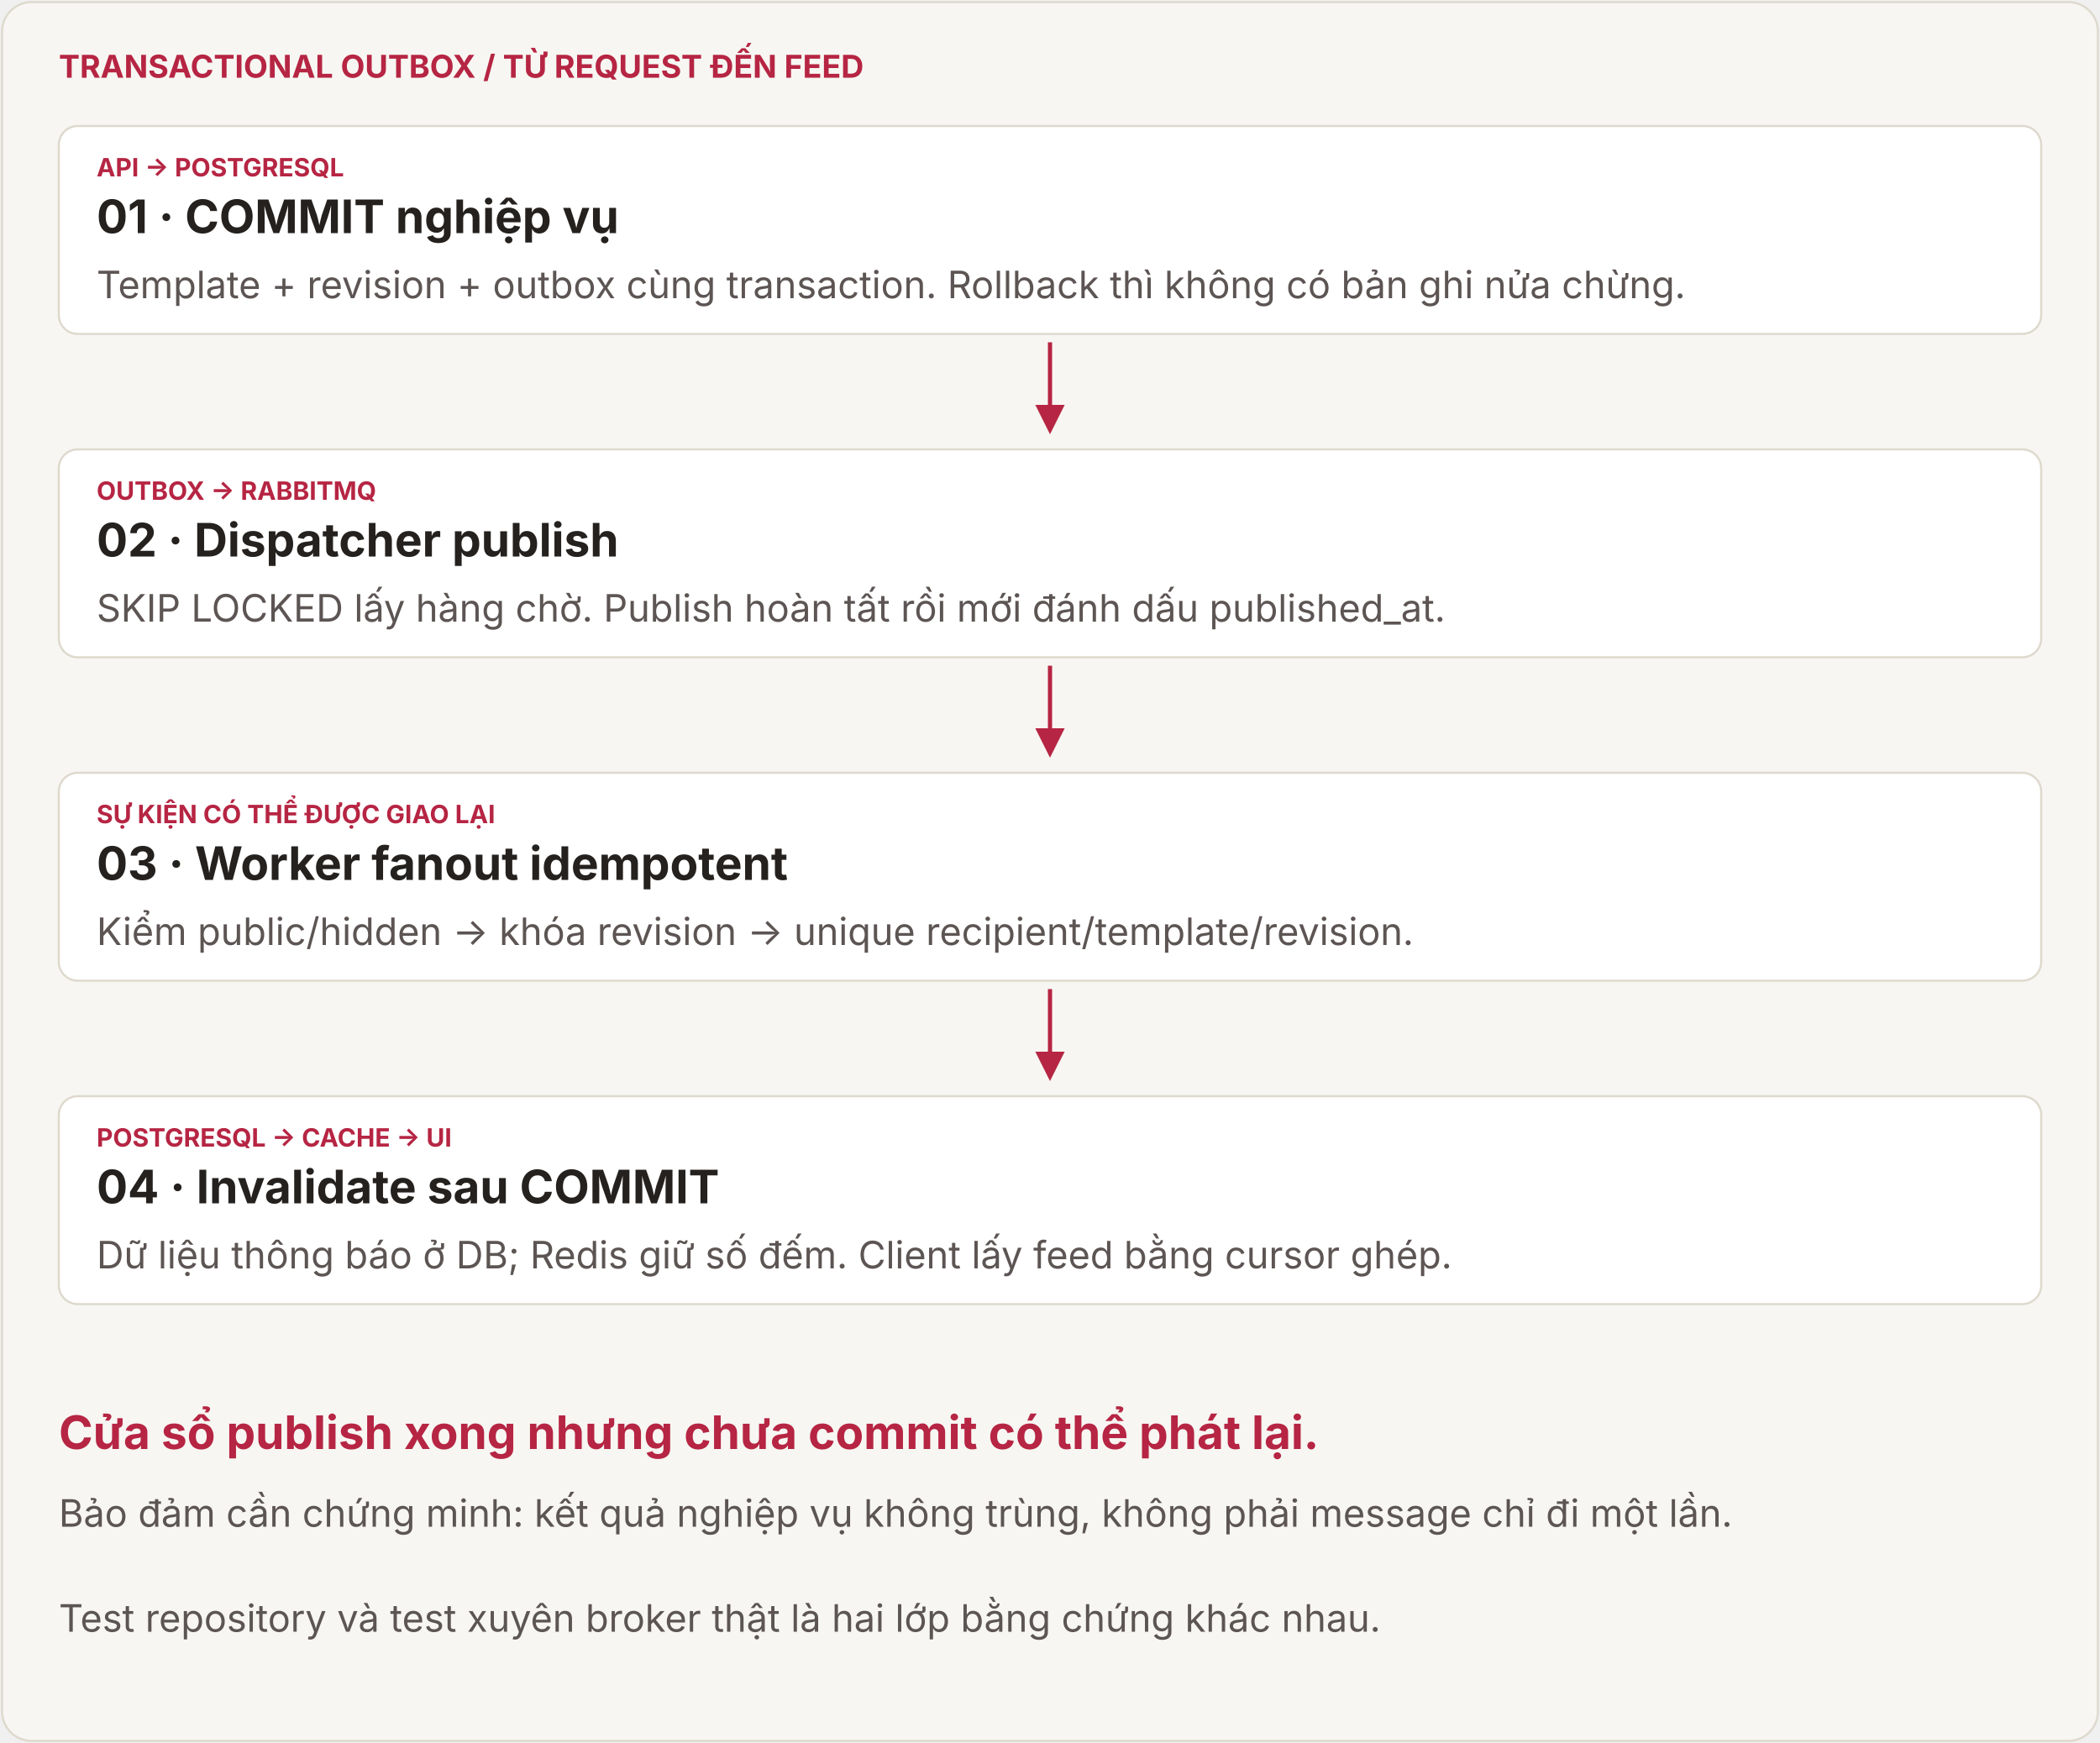
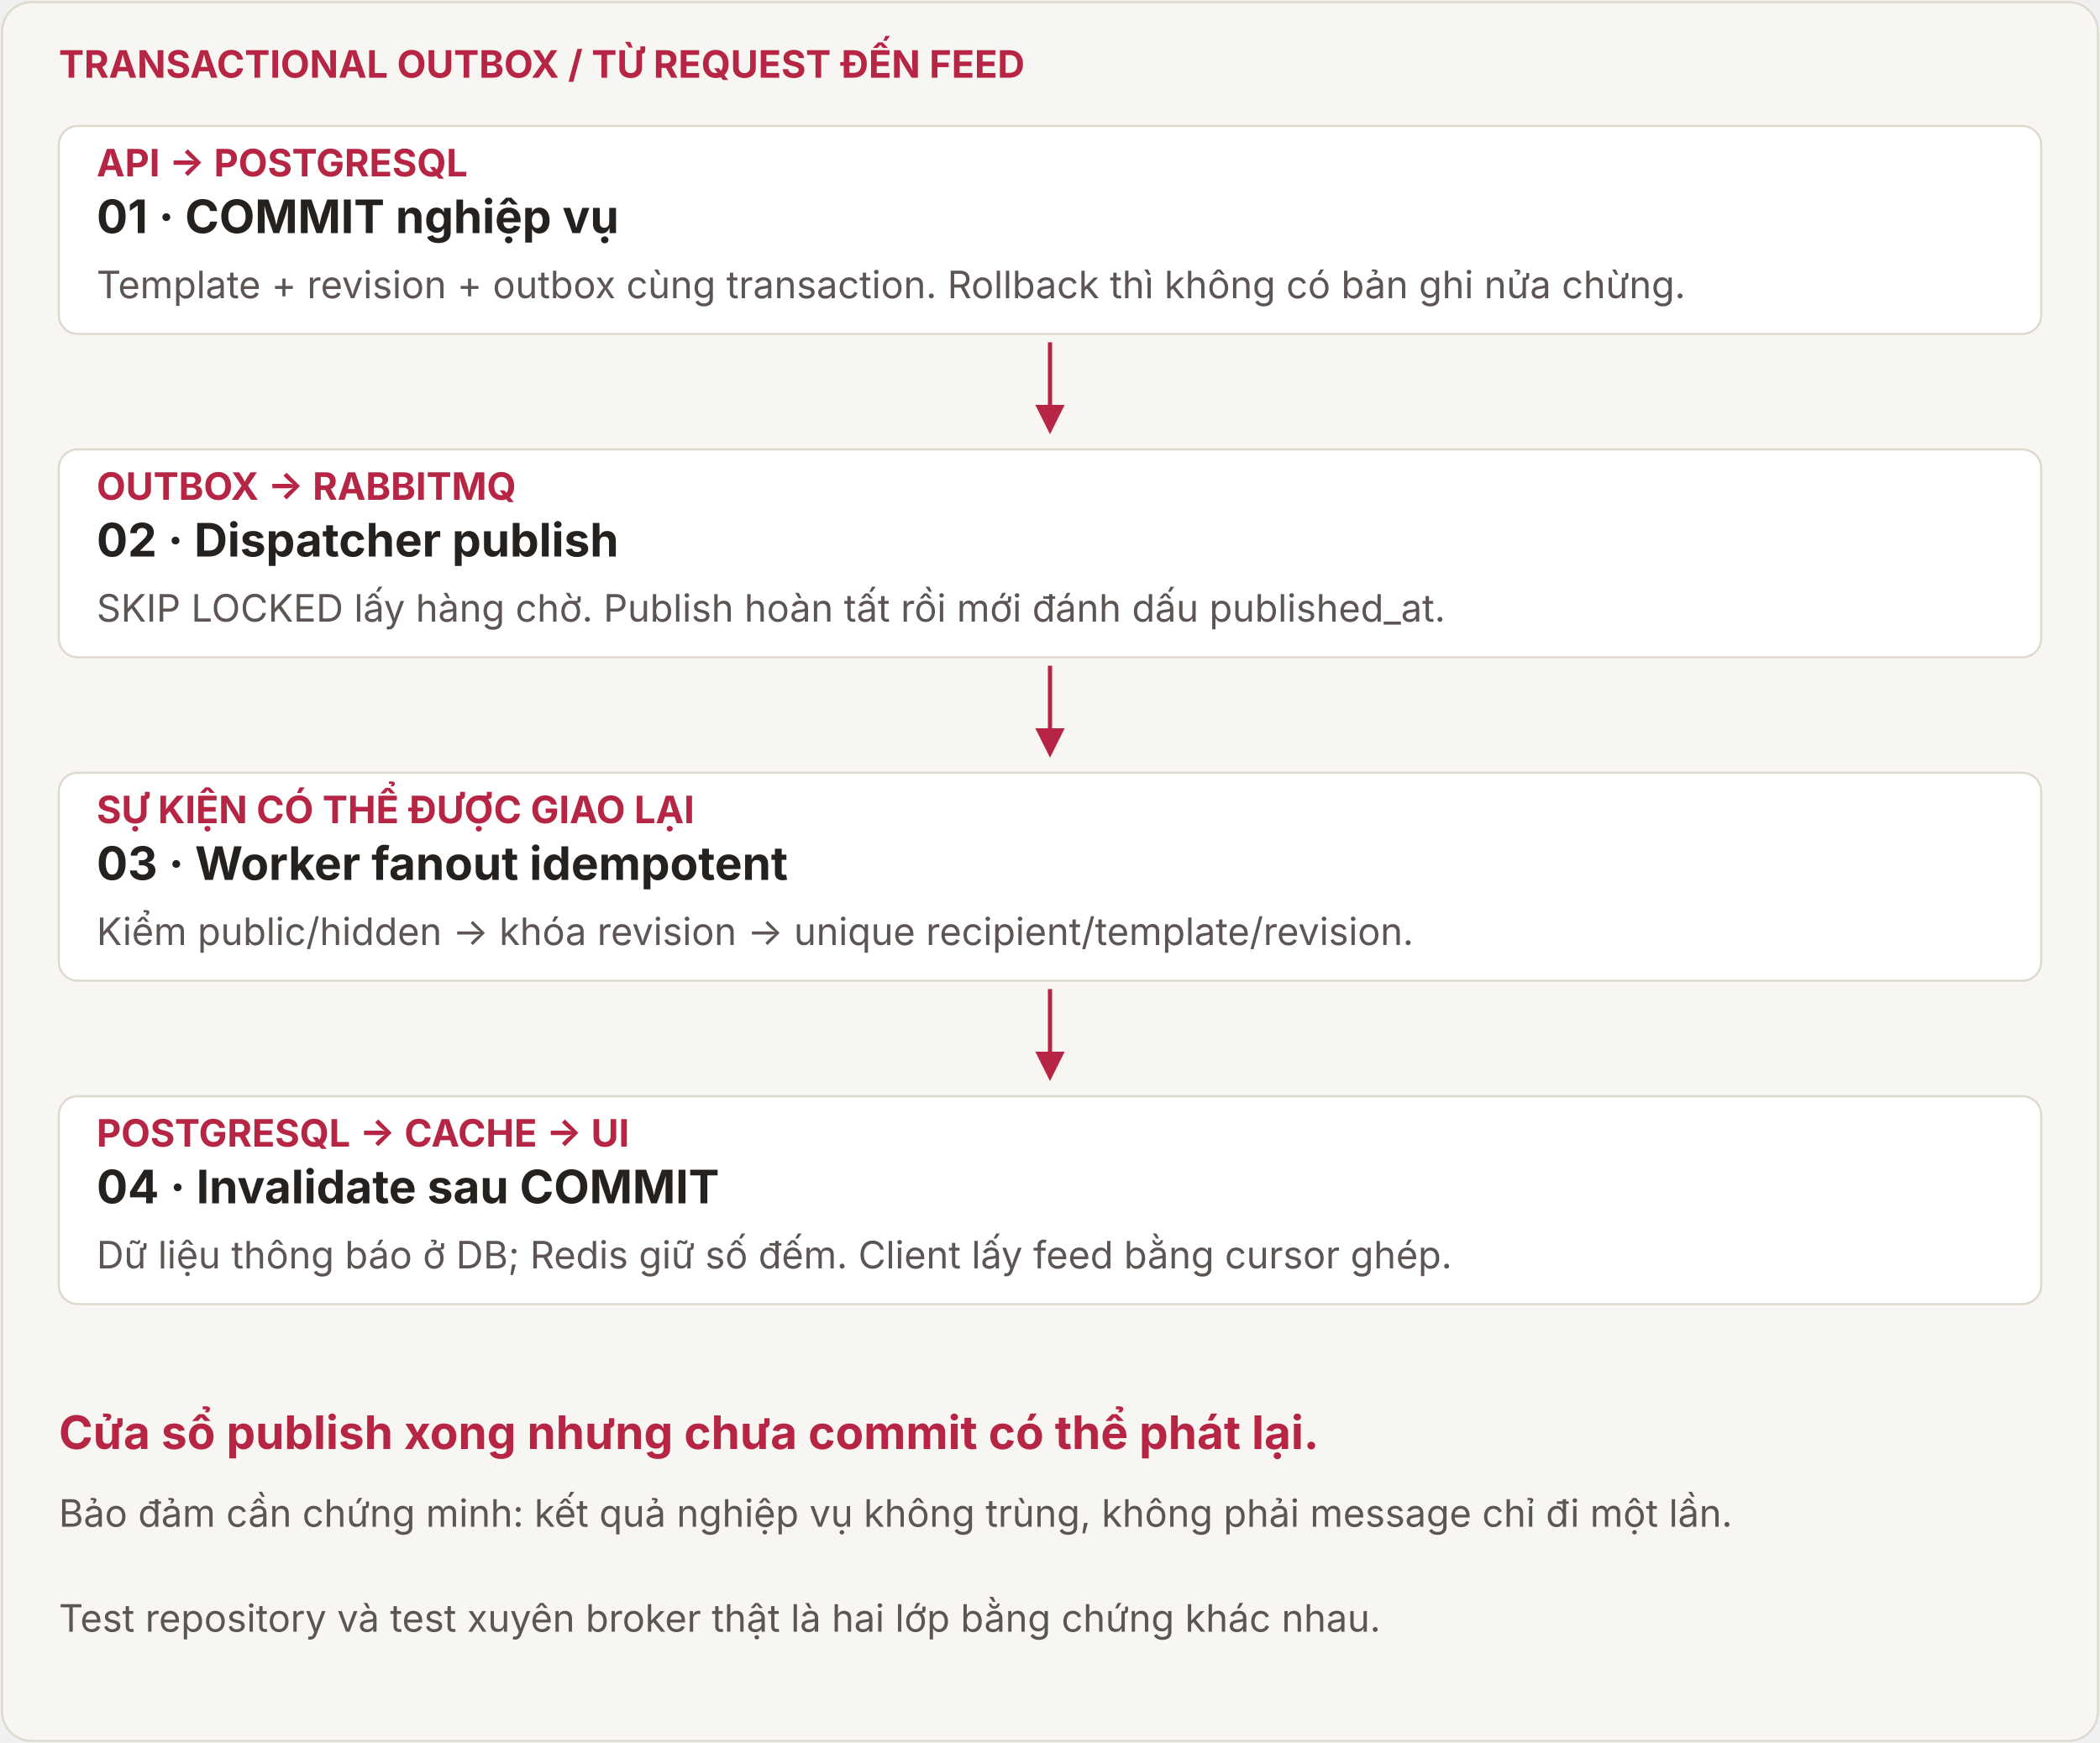
<svg xmlns="http://www.w3.org/2000/svg" viewBox="0 0 1000 830" width="1000" height="830" role="img">
  <defs>
    <marker id="arrow" viewBox="0 0 10 10" refX="8" refY="5" markerWidth="7" markerHeight="7" orient="auto-start-reverse">
      <path d="M0 0L10 5L0 10Z" fill="#b62543" />
    </marker>
  </defs>
  <rect x="1" y="1" width="998" height="828" rx="14" fill="#f7f6f2" stroke="#ded9cd" />
  <g font-family="Inter,Arial,sans-serif" fill="#24211e">
-     <text x="28" y="37" font-size="15" fill="#b62543" font-weight="700">TRANSACTIONAL OUTBOX / TỪ REQUEST ĐẾN FEED</text>
+     <text x="28" y="37" font-size="18" fill="#b62543" font-weight="700">TRANSACTIONAL OUTBOX / TỪ REQUEST ĐẾN FEED</text>
    <rect x="28" y="60" width="944" height="99" rx="9" fill="#fff" stroke="#ded9cd" />
-     <text x="46" y="84" font-size="12" fill="#b62543" font-weight="700">API → POSTGRESQL</text>
+     <text x="46" y="84" font-size="18" fill="#b62543" font-weight="700">API → POSTGRESQL</text>
    <text x="46" y="111" font-size="22" fill="#24211e" font-weight="650">01 · COMMIT nghiệp vụ</text>
    <text x="46" y="142" font-size="18" fill="#5c5553" font-weight="400">Template + revision + outbox cùng transaction. Rollback thì không có bản ghi nửa chừng.</text>
    <path d="M500 163L500 204" stroke="#b62543" stroke-width="2" fill="none" marker-end="url(#arrow)" />
    <rect x="28" y="214" width="944" height="99" rx="9" fill="#fff" stroke="#ded9cd" />
-     <text x="46" y="238" font-size="12" fill="#b62543" font-weight="700">OUTBOX → RABBITMQ</text>
+     <text x="46" y="238" font-size="18" fill="#b62543" font-weight="700">OUTBOX → RABBITMQ</text>
    <text x="46" y="265" font-size="22" fill="#24211e" font-weight="650">02 · Dispatcher publish</text>
    <text x="46" y="296" font-size="18" fill="#5c5553" font-weight="400">SKIP LOCKED lấy hàng chờ. Publish hoàn tất rồi mới đánh dấu published_at.</text>
    <path d="M500 317L500 358" stroke="#b62543" stroke-width="2" fill="none" marker-end="url(#arrow)" />
    <rect x="28" y="368" width="944" height="99" rx="9" fill="#fff" stroke="#ded9cd" />
-     <text x="46" y="392" font-size="12" fill="#b62543" font-weight="700">SỰ KIỆN CÓ THỂ ĐƯỢC GIAO LẠI</text>
+     <text x="46" y="392" font-size="18" fill="#b62543" font-weight="700">SỰ KIỆN CÓ THỂ ĐƯỢC GIAO LẠI</text>
    <text x="46" y="419" font-size="22" fill="#24211e" font-weight="650">03 · Worker fanout idempotent</text>
    <text x="46" y="450" font-size="18" fill="#5c5553" font-weight="400">Kiểm public/hidden → khóa revision → unique recipient/template/revision.</text>
    <path d="M500 471L500 512" stroke="#b62543" stroke-width="2" fill="none" marker-end="url(#arrow)" />
    <rect x="28" y="522" width="944" height="99" rx="9" fill="#fff" stroke="#ded9cd" />
-     <text x="46" y="546" font-size="12" fill="#b62543" font-weight="700">POSTGRESQL → CACHE → UI</text>
+     <text x="46" y="546" font-size="18" fill="#b62543" font-weight="700">POSTGRESQL → CACHE → UI</text>
    <text x="46" y="573" font-size="22" fill="#24211e" font-weight="650">04 · Invalidate sau COMMIT</text>
    <text x="46" y="604" font-size="18" fill="#5c5553" font-weight="400">Dữ liệu thông báo ở DB; Redis giữ số đếm. Client lấy feed bằng cursor ghép.</text>
    <text x="28" y="690" font-size="22" fill="#b62543" font-weight="650">Cửa sổ publish xong nhưng chưa commit có thể phát lại.</text>
    <text x="28" y="727" font-size="18" fill="#5c5553" font-weight="400">Bảo đảm cần chứng minh: kết quả nghiệp vụ không trùng, không phải message chỉ đi một lần.</text>
    <text x="28" y="777" font-size="18" fill="#5c5553" font-weight="400">Test repository và test xuyên broker thật là hai lớp bằng chứng khác nhau.</text>
  </g>
</svg>
